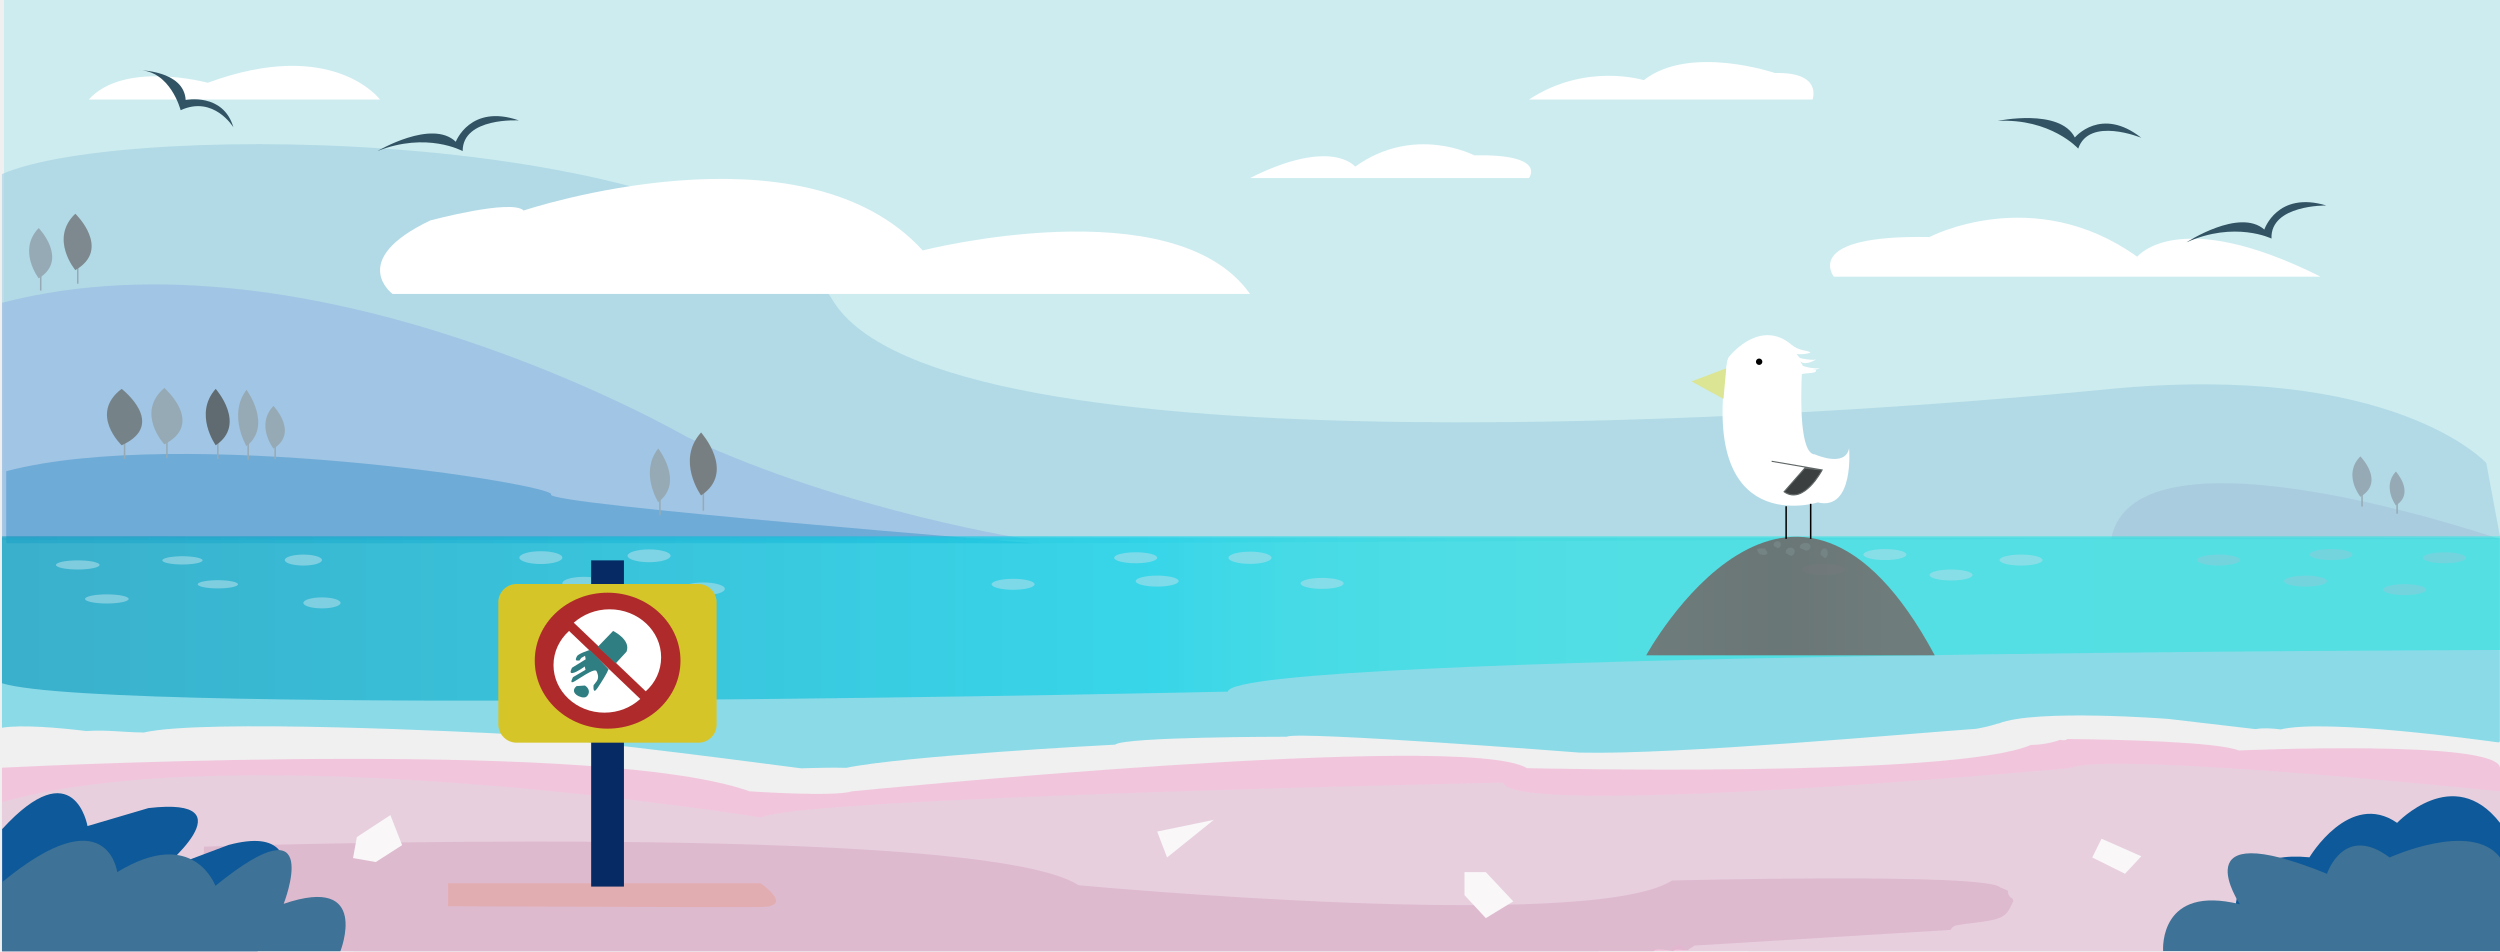
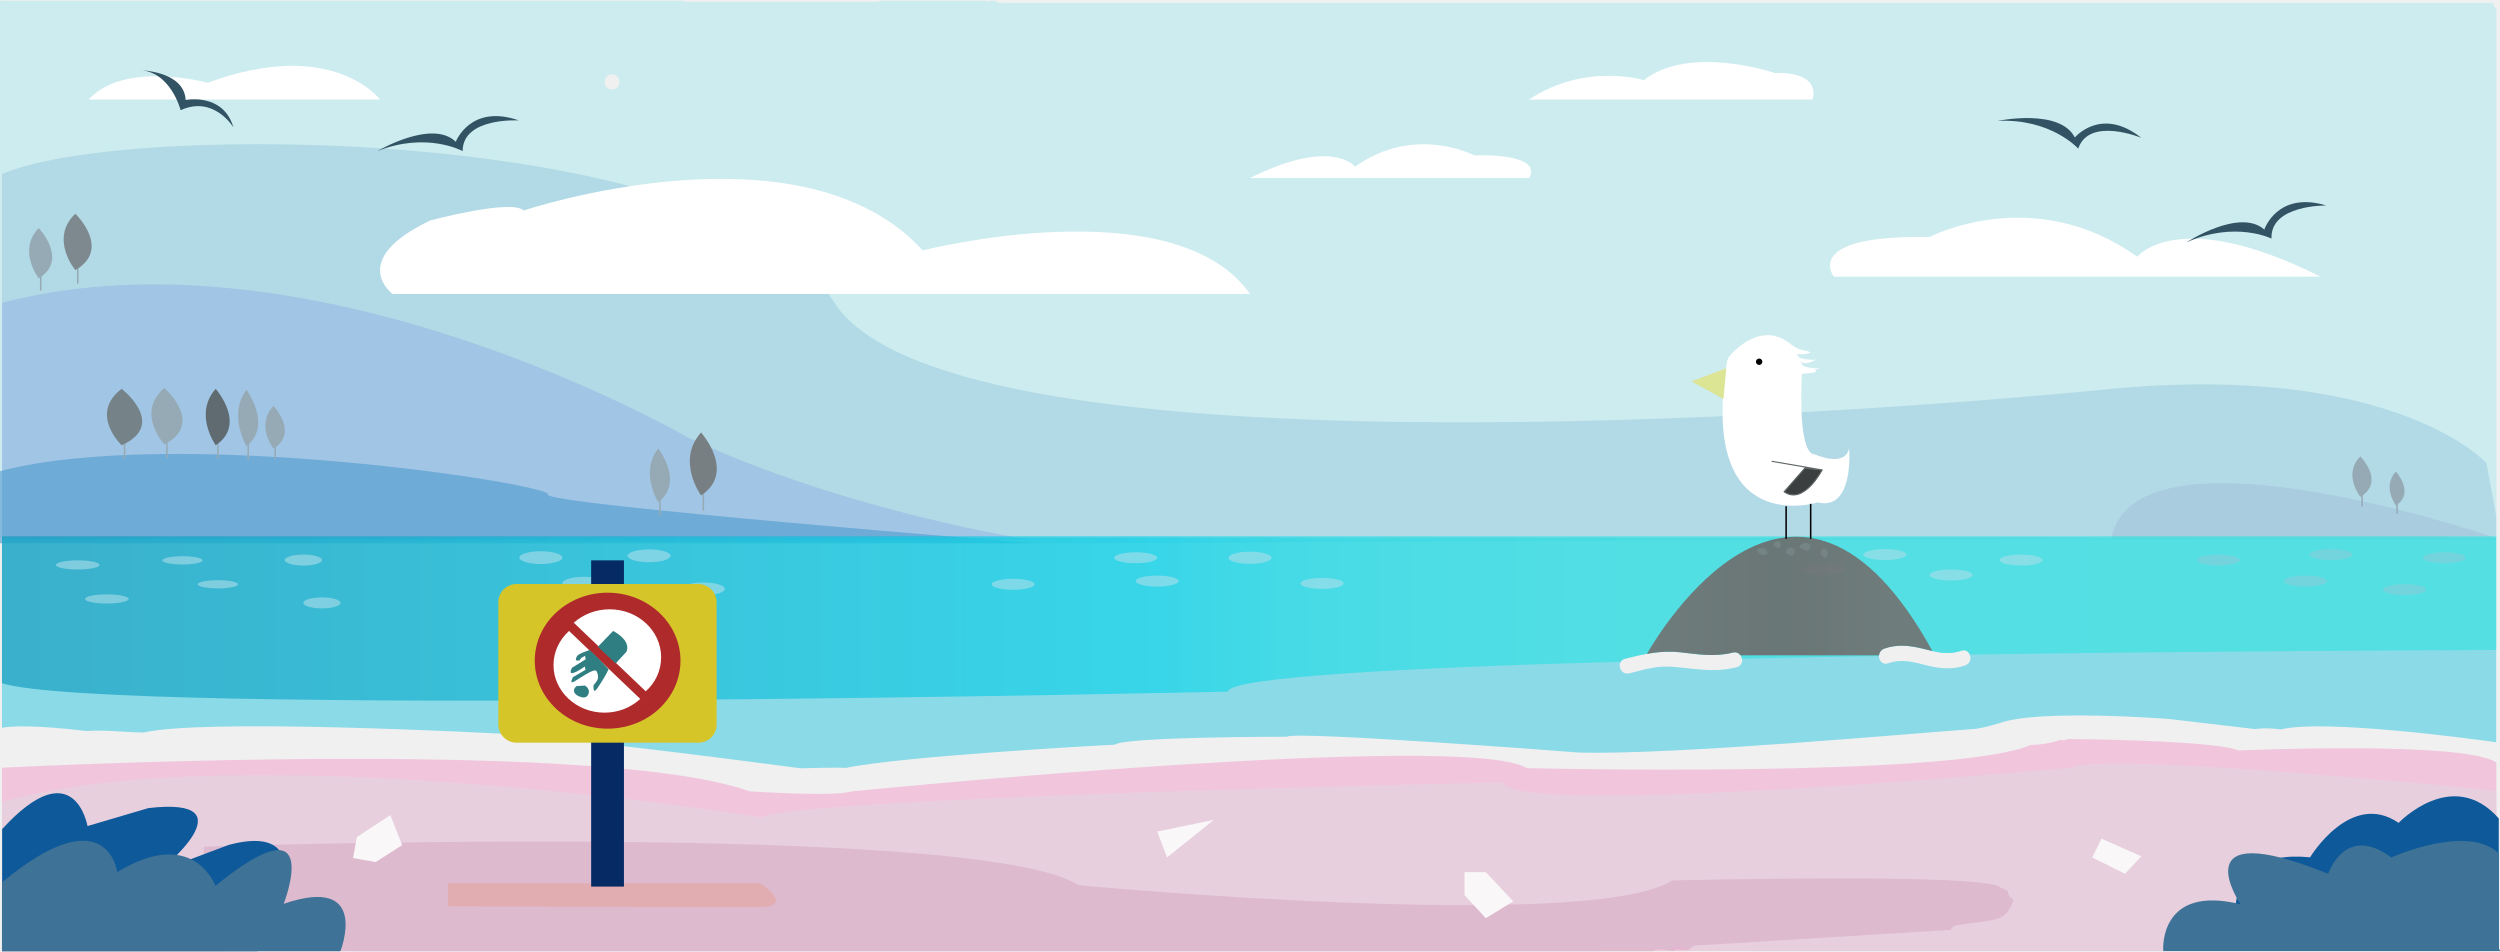
<svg xmlns="http://www.w3.org/2000/svg" version="1.1" x="0px" y="0px" viewBox="0 0 1640 624" style="enable-background:new 0 0 1640 624;" xml:space="preserve">
  <style type="text/css">
	.st0{opacity:0.6;fill:#B6E9EF;}
	.st1{fill:none;}
	.st2{opacity:0.6;fill:#A0CFE0;}
	.st3{fill:#C4D1D6;}
	.st4{opacity:0.6;fill:#96B8E2;}
	.st5{opacity:0.6;fill:#4E9ACE;}
	.st6{opacity:0.6;fill:#A5C3DB;}
	.st7{fill:#FFFFFF;}
	.st8{fill:#315363;}
	.st9{stroke:#96AAB5;stroke-miterlimit:10;}
	.st10{fill:#96AAB5;}
	.st11{fill:#7D898E;stroke:#96AAB5;stroke-miterlimit:10;}
	.st12{fill:#7D898E;}
	.st13{fill:#758389;stroke:#96AAB5;stroke-miterlimit:10;}
	.st14{fill:#758389;}
	.st15{fill:#5F6B70;stroke:#96AAB5;stroke-miterlimit:10;}
	.st16{fill:#5F6B70;}
	.st17{fill:#787F82;stroke:#96AAB5;stroke-miterlimit:10;}
	.st18{fill:#787F82;}
	.st19{opacity:0.6;fill:#47CCE2;}
	.st20{opacity:0.6;fill:url(#SVGID_1_);}
	.st21{opacity:0.6;fill:#ACDEEA;}
	.st22{opacity:0.6;fill:#88CDD8;}
	.st23{opacity:0.6;fill:#F2AAD0;}
	.st24{opacity:0.8;fill:#E5D1DF;}
	.st25{opacity:0.6;fill:#D8ABC5;}
	.st26{fill:#F9F7F8;}
	.st27{fill:#0D5999;}
	.st28{fill:#3E7296;}
	.st29{opacity:0.8;fill:#E2AAAA;}
	.st30{opacity:0.9;fill:url(#SVGID_2_);enable-background:new    ;}
	.st31{fill:#3B3F3F;stroke:#606666;stroke-width:0.75;stroke-miterlimit:10;}
	.st32{fill:#DBE593;}
	.st33{fill:#020202;stroke:#000000;stroke-miterlimit:10;}
	.st34{fill:none;stroke:#000000;stroke-miterlimit:10;}
	.st35{fill:#748384;}
	.st36{fill:#062A63;}
	.st37{fill:#D6C529;}
	.st38{fill:#AF2B2B;}
	.st39{fill:#2E7E82;}
</style>
  <g id="圖層_2">
-     <rect x="2.6" y="-0.9" class="st0" width="1638.1" height="353.5" />
+     <path class="st0" d="M1637.6,5.9c-0.2-0.2-0.4-0.3-0.5-0.5c-1.2-1.1-1.6-2.3-1.6-3.5H656.6c-1.5,0-2.7-0.5-3.5-1.4h-3.5   c-0.1,0-0.2,0.1-0.2,0.1c-0.4,0.1-0.9,0.1-1.3,0.2c-0.5,0-1.1-0.1-1.6-0.3h-69.1c-0.7,0.4-1.5,0.7-2.5,0.7H450.3   c-1,0-1.8-0.2-2.5-0.7H2.2C1.4,0.5,0.6,0.3,0,0v352.6h1637.6V5.9z M401.5,58.7c-6.4,0-6.4-10,0-10   C407.9,48.7,407.9,58.7,401.5,58.7z" />
  </g>
  <g id="圖層_3">
-     <path class="st1" d="M6.8,347.7C552,348,1095,348,1640,348c0-15,0-30,0-44.6" />
-     <path class="st2" d="M1631,303.7c0,0-60.8-66.7-248.2-48.4C1195.5,273.7,617,313.7,546.3,197C477.4,83.1,81.7,78.7,1.3,114.2v237.9   l671.5,4.4L1640,352L1631,303.7z" />
+     <path class="st1" d="M6.8,347.7C550,348,1093,348,1635.8,348" />
+     <path class="st2" d="M1637.6,338.9l-6.5-35.2c0,0-60.8-66.7-248.2-48.4C1195.5,273.7,617,313.7,546.3,197   C477.4,83.1,81.7,78.7,1.3,114.2v237.9l671.5,4.4l964.7-4.4V338.9z" />
  </g>
  <g id="圖層_4">
    <path class="st3" d="M678.7-89.2" />
    <path class="st3" d="M678.7-89.2" />
    <path class="st3" d="M673.3-89.2" />
    <path class="st4" d="M1.3,354.3H677c0,0-120.7-18.2-226.3-67.6c0,0-243.9-141.5-449.3-88.1V354.3z" />
  </g>
  <g id="圖層_5">
-     <path class="st5" d="M4.1,356.4h673.8c0,0-320.7-25.6-316.4-32c4.2-6.4-242.6-45.5-357.4-15.3V356.4z" />
+     <path class="st5" d="M0,356.4h677.9c0,0-322.6-25.6-318.4-32c4.3-6.4-244.1-45.5-359.6-15.3V356.4z" />
  </g>
  <g id="圖層_8">
-     <path class="st6" d="M1384.9,353.7H1640C1640,353.7,1400,271.1,1384.9,353.7z" />
+     <path class="st6" d="M1637.6,352.9c-25.2-8.4-238.5-77-252.7,0.8h252.7V352.9z" />
  </g>
  <g id="圖層_6">
    <path class="st7" d="M1003,65.3H1189c0,0,7-18.2-24.7-17.4c0,0-55.7-19-86,4.7C1078.4,52.6,1040.3,40.7,1003,65.3z" />
    <path class="st7" d="M820,116.8h183c0,0,12.4-15.8-35.9-14.9c0,0-39.1-20.5-78.1,7.4C888.9,109.3,873.9,89.8,820,116.8z" />
    <path class="st7" d="M820,192.8H257.5c0,0-30-22.1,24.8-48.2c0,0,53.4-14.3,61.2-6.5c0,0,182.4-61,261.8,26.2   C605.3,164.2,770.3,122.4,820,192.8z" />
    <path class="st7" d="M58.2,65.3h191.1c0,0-30.9-41.3-113-11C136.3,54.3,81.6,39.4,58.2,65.3z" />
    <path class="st7" d="M1522.3,181.5H1203c0,0-21.7-27.6,62.7-26c0,0,68.2-35.8,136.3,12.9C1402.1,168.5,1428.3,134.4,1522.3,181.5z" />
  </g>
  <g id="圖層_7">
    <path class="st8" d="M247.6,99.1c0,0,35.8-21.2,51.4-6.1c0,0,9.5-25.1,41.4-14c0,0-36.9-2.2-36.9,20.1   C303.4,99.1,280,86.2,247.6,99.1z" />
    <path class="st8" d="M90.5,46c0,0,30.2,0,31.3,19.6c0,0,24.6-5,31.3,17.9c0,0-12.9-21.2-34.6-11.2C118.5,72.3,111.8,46,90.5,46z" />
    <path class="st8" d="M1310.5,79.3c0,0,40.7-8.5,50.6,10.9c0,0,17.1-20.7,43.6,0.2c0,0-34.2-14.1-41.4,7.1   C1363.3,97.4,1345.3,77.6,1310.5,79.3z" />
    <path class="st8" d="M1434.3,159c0,0,34.8-22.8,51.1-8.4c0,0,8.4-25.5,40.7-15.8c0,0-36.9-0.6-36,21.7   C1490.1,156.5,1466.1,144.7,1434.3,159z" />
  </g>
  <g id="圖層_9">
    <g>
      <line class="st9" x1="26.7" y1="174.6" x2="26.7" y2="190.6" />
      <path class="st10" d="M25.4,182.6c0,0-14.2-18.4,0-33C25.4,149.6,45.3,170.4,25.4,182.6z" />
    </g>
    <g>
      <line class="st11" x1="51" y1="168.2" x2="51" y2="186.1" />
      <path class="st12" d="M49.4,177.2c0,0-17.2-20.6,0-37C49.4,140.1,73.5,163.4,49.4,177.2z" />
    </g>
    <g>
      <line class="st13" x1="81.7" y1="283.1" x2="81.7" y2="301.1" />
      <path class="st14" d="M79.8,292.1c0,0-21.7-20.6,0-37C79.8,255.1,110.1,278.4,79.8,292.1z" />
    </g>
    <g>
      <line class="st9" x1="109.5" y1="282.6" x2="109.5" y2="300.5" />
      <path class="st10" d="M107.8,291.5c0,0-19.1-20.6,0-37C107.8,254.5,134.6,277.8,107.8,291.5z" />
    </g>
    <g>
      <line class="st15" x1="142.9" y1="283.1" x2="142.9" y2="301.1" />
      <path class="st16" d="M141.5,292.1c0,0-14.7-20.6,0-37C141.5,255.1,162.1,278.4,141.5,292.1z" />
    </g>
    <g>
      <line class="st9" x1="162.8" y1="283.7" x2="162.8" y2="301.6" />
      <path class="st10" d="M161.7,292.7c0,0-12.4-20.6,0-37C161.7,255.7,179,279,161.7,292.7z" />
    </g>
    <g>
      <line class="st9" x1="180.5" y1="287.5" x2="180.5" y2="301.1" />
      <path class="st10" d="M179.4,294.3c0,0-12-15.5,0-28C179.4,266.3,196.2,283.9,179.4,294.3z" />
    </g>
    <g>
      <line class="st9" x1="432.9" y1="320.9" x2="432.9" y2="338" />
      <path class="st10" d="M431.8,329.4c0,0-12.4-19.5,0-35.2C431.8,294.3,449.2,316.4,431.8,329.4z" />
    </g>
    <g>
      <line class="st17" x1="461.4" y1="315" x2="461.4" y2="335" />
      <path class="st18" d="M459.9,325c0,0-16.6-22.9,0-41.3C459.9,283.7,483.1,309.7,459.9,325z" />
    </g>
    <g>
      <line class="st9" x1="1549.5" y1="319.4" x2="1549.5" y2="332.3" />
      <path class="st10" d="M1548.4,325.9c0,0-11.8-14.7,0-26.5C1548.4,299.4,1564.9,316.1,1548.4,325.9z" />
    </g>
    <g>
      <line class="st9" x1="1572.5" y1="326.2" x2="1572.5" y2="337" />
      <path class="st10" d="M1571.7,331.6c0,0-9.2-12.4,0-22.3C1571.7,309.3,1584.5,323.4,1571.7,331.6z" />
    </g>
  </g>
  <g id="圖層_10">
-     <path class="st19" d="M1639,352.7H1.3v124.7c13-2.1,36.6-0.1,55.7,2.2c0.3-0.1,0.6-0.1,0.9-0.1c11.8-0.8,23.6,0.9,35.4,1   c0.3,0,0.5,0,0.7,0.1c39.4-9.3,217.1-0.3,244.5,1.2c1,0.1,1.3,1.4,0.4,1.9c5.9-3.1,135.5,13.6,186.5,20.3   c9.9-0.2,19.8-0.6,29.7-0.3c37.7-7.8,169.4-14.9,176.2-15.2c0.2,0,0.3-0.1,0.5-0.2c7.9-4.9,107.1-5,112.1-5c0.1,0,0.2,0,0.4-0.1   c8.8-3.6,189.5,10.3,191.7,10.5c0,0,0,0,0,0c63,1.6,219.1-12.7,260.3-15.6c4.6-0.8,9.2-1.8,13.7-3.3c0.4-0.1,0.7-0.2,1.1-0.2   c24.4-9.7,111.2-3,111.2-3l57.3,6.7c5.2-0.9,10.7-0.5,15.8,0.1c0.2,0,0.5,0.1,0.7,0.1c29.7-7.1,130.8,6.9,142.7,8.5   c0.6,0.1,1.1-0.4,1.1-1V353.7C1640,353.2,1639.6,352.7,1639,352.7z" />
+     <path class="st19" d="M1.3,352.7v124.7c13-2.1,36.6-0.1,55.7,2.2c0.3-0.1,0.6-0.1,0.9-0.1c11.8-0.8,23.6,0.9,35.4,1   c0.3,0,0.5,0,0.7,0.1c39.4-9.3,217.1-0.3,244.5,1.2c1,0.1,1.3,1.4,0.4,1.9c5.9-3.1,135.5,13.6,186.5,20.3   c9.9-0.2,19.8-0.6,29.7-0.3c37.7-7.8,169.4-14.9,176.2-15.2c0.2,0,0.3-0.1,0.5-0.2c7.9-4.9,107.1-5,112.1-5c0.1,0,0.2,0,0.4-0.1   c8.8-3.6,189.5,10.3,191.7,10.5c0,0,0,0,0,0c63,1.6,219.1-12.7,260.3-15.6c4.6-0.8,9.2-1.8,13.7-3.3c0.4-0.1,0.7-0.2,1.1-0.2   c24.4-9.7,111.2-3,111.2-3l57.3,6.7c5.2-0.9,10.7-0.5,15.8,0.1c0.2,0,0.5,0.1,0.7,0.1c28.8-6.9,124.8,6.1,141.4,8.4V352.7H1.3z    M1139.3,437.7c-11.3,3-21.6,1.8-33,0.6c-6.4-0.7-12.7-1.5-19.1-0.7c-6.2,0.8-12.3,2.6-18.4,4.1c-6.3,1.6-8.9-8.1-2.7-9.6   c12.2-3.1,23.6-5.6,36.2-4.2c11.6,1.3,22.8,3.2,34.3,0.2C1142.9,426.4,1145.5,436,1139.3,437.7z M1289.2,436.5   c-8.4,3-16.7,2.1-25.2,0c-8.6-2.2-16.5-4.5-25.3-1.4c-6.1,2.2-8.7-7.5-2.7-9.6c8.4-3,16.7-2.1,25.2,0c8.6,2.2,16.5,4.5,25.3,1.4   C1292.7,424.7,1295.2,434.4,1289.2,436.5z" />
  </g>
  <g id="圖層_11">
    <linearGradient id="SVGID_1_" gradientUnits="userSpaceOnUse" x1="-4.118" y1="405.738" x2="1640" y2="405.738">
      <stop offset="0" style="stop-color:#0393B8" />
      <stop offset="0.464" style="stop-color:#00D3E9" />
      <stop offset="0.482" style="stop-color:#09D6E7" />
      <stop offset="0.529" style="stop-color:#1ADCE4" />
      <stop offset="0.587" style="stop-color:#25E0E2" />
      <stop offset="0.668" style="stop-color:#2CE2E0" />
      <stop offset="0.894" style="stop-color:#2EE3E0" />
    </linearGradient>
-     <path class="st20" d="M1.3,351.8v96.4c70.4,22,804.2,5.5,804.2,5.5c1.8-25.5,834.5-27.3,834.5-27.3v-74.6H1.3z" />
+     <path class="st20" d="M1.3,351.8v96.4c70.4,22,804.2,5.5,804.2,5.5c0.7-9.4,114.4-15.6,257.7-19.6c0.6-0.9,1.5-1.6,2.9-2   c12.2-3.1,23.6-5.6,36.2-4.2c11.6,1.3,22.8,3.2,34.3,0.2c3.3-0.9,5.6,1.4,6.1,4c29.6-0.7,59.8-1.2,89.9-1.7c0-2,1-4,3.4-4.9   c8.4-3,16.7-2.1,25.2,0c8.6,2.2,16.5,4.5,25.3,1.4c2.8-1,4.8,0.5,5.6,2.5c170.1-2.5,324.4-2.9,345.4-3v-74.6H1.3z" />
  </g>
  <g id="圖層_12">
    <ellipse class="st21" cx="70.1" cy="392.9" rx="14.3" ry="3" />
    <ellipse class="st21" cx="51" cy="370.6" rx="14.3" ry="3" />
    <ellipse class="st21" cx="142.9" cy="383.3" rx="13.2" ry="2.7" />
    <ellipse class="st21" cx="119.7" cy="367.6" rx="13.2" ry="2.7" />
    <ellipse class="st21" cx="211.2" cy="395.5" rx="12.2" ry="3.6" />
    <ellipse class="st21" cx="199" cy="367.4" rx="12.2" ry="3.6" />
    <ellipse class="st21" cx="383" cy="382.6" rx="14.1" ry="4.2" />
    <ellipse class="st21" cx="354.8" cy="365.8" rx="14.1" ry="4.2" />
    <ellipse class="st21" cx="461.4" cy="386.3" rx="14.1" ry="4.2" />
    <ellipse class="st21" cx="425.8" cy="364.6" rx="14.1" ry="4.2" />
    <ellipse class="st21" cx="759.1" cy="381.2" rx="14.1" ry="3.6" />
    <ellipse class="st21" cx="745" cy="365.9" rx="14.1" ry="3.6" />
    <ellipse class="st21" cx="820" cy="365.9" rx="14.1" ry="4" />
    <ellipse class="st21" cx="867.3" cy="382.7" rx="14.1" ry="3.6" />
    <ellipse class="st21" cx="1236.5" cy="363.8" rx="14.1" ry="3.6" />
    <ellipse class="st21" cx="1196.3" cy="373.6" rx="14.1" ry="3.6" />
    <ellipse class="st22" cx="1603.5" cy="365.9" rx="14.1" ry="3.6" />
    <ellipse class="st22" cx="1577.4" cy="386.8" rx="14.1" ry="3.6" />
    <ellipse class="st22" cx="1529.1" cy="363.8" rx="14.1" ry="3.6" />
    <ellipse class="st22" cx="1512.4" cy="381.2" rx="14.1" ry="3.6" />
    <ellipse class="st22" cx="1455.3" cy="367.4" rx="14.1" ry="3.6" />
    <ellipse class="st21" cx="1279.9" cy="377.2" rx="14.1" ry="3.6" />
    <ellipse class="st21" cx="1325.8" cy="367.4" rx="14.1" ry="3.6" />
    <ellipse class="st21" cx="664.6" cy="383.3" rx="14.1" ry="3.6" />
  </g>
  <g id="圖層_13">
-     <path class="st23" d="M1468.7,492.3c-14.3-5.7-80.3-7.2-112.4-7.5c-0.7,0.5-1.7,0.8-2.8,0.8c-0.7,0-1.3-0.1-1.9-0.3   c-6.3,2.2-12.8,3.3-19.4,3.4c-50.8,21.9-330.5,15.2-330.5,15.2c-40.8-24.8-442.8,15.2-442.8,15.2c-11.5,3.8-67.2,0-67.2,0   c-94.7-33.8-442.8-17.8-490.4-15.5V624h1047.3c0.2,0,0.5-0.1,0.8-0.1H1640V503.9C1640,484.8,1468.7,492.3,1468.7,492.3z" />
+     <path class="st23" d="M1637.6,621.2v-121c-20.9-14.4-168.9-7.9-168.9-7.9c-14.3-5.7-80.3-7.2-112.4-7.5c-0.7,0.5-1.7,0.8-2.8,0.8   c-0.7,0-1.3-0.1-1.9-0.3c-6.3,2.2-12.8,3.3-19.4,3.4c-50.8,21.9-330.5,15.2-330.5,15.2c-40.8-24.8-442.8,15.2-442.8,15.2   c-11.5,3.8-67.2,0-67.2,0c-94.7-33.8-442.8-17.8-490.4-15.5V624h1047.3c0.2,0,0.5-0.1,0.8-0.1h588.9   C1637.9,623.2,1637.6,622.3,1637.6,621.2z" />
  </g>
  <g id="圖層_14">
-     <path class="st24" d="M1357.8,503.9c0,0-365.9,33.4-371.7,9.5c0,0-463.7,9.6-486.7,22.9c0,0-340-55-498.1-10.1V624h148.5   c0.5-0.1,1-0.2,1.5-0.2h931.8c0.8-0.8,1.9-1.2,3.4-1.2c3.3,0.1,6.5,0.5,9.6,1.2h0.2c0.5-2,2-3.6,4.7-3.6c2.6,0,4.2,1.6,4.7,3.6   h39.9c0.4,0,0.9,0.1,1.2,0.2H1640V519.1C1640,519.1,1382.7,492.5,1357.8,503.9z" />
+     <path class="st24" d="M1637.6,621.2V518.8c-26.2-2.7-256.3-25.7-279.8-15c0,0-365.9,33.4-371.7,9.5c0,0-463.7,9.6-486.7,22.9   c0,0-340-55-498.1-10.1V624h148.5c0.5-0.1,1-0.2,1.5-0.2h931.8c0.8-0.8,1.9-1.2,3.4-1.2c3.3,0.1,6.5,0.5,9.6,1.2h0.2   c0.5-2,2-3.6,4.7-3.6c2.6,0,4.2,1.6,4.7,3.6h39.9c0.4,0,0.9,0.1,1.2,0.2h491.6C1637.9,623.2,1637.6,622.3,1637.6,621.2z" />
  </g>
  <g id="圖層_16">
    <path class="st25" d="M1320.1,589.4c-2-0.8-3-2.9-2.9-5c-2.6-1.5-5-2.2-5-2.2c-8.3-9.8-215.3-4.6-215.3-4.6   c-53.8,34.5-389.4,3.1-389.4,3.1c-64.6-42.2-573.7-25.3-573.7-25.3l-1.5,67.5c0,0,39.9,0.4,103,1.1h849.3c0.8-0.8,1.9-1.2,3.3-1.2   c3.3,0.1,6.5,0.5,9.7,1.2h0.1c0.5-2,6.5-0.6,9.1-0.6c2.4,0-0.6-1.7,0,0c3-1.9,4.8-3.1,4.8-3.1l168.1-10.3c0.5-1.4,1.6-2.5,3.4-2.9   c5.9-1.2,11.9-1.6,17.8-2.5c4.5-0.7,10.2-1.4,14-4.3c2.9-2.3,4.3-5.9,5.9-9.4C1320.5,590.3,1320.3,589.8,1320.1,589.4z" />
  </g>
  <g id="圖層_17">
    <polygon class="st26" points="759.1,545.5 796.3,537.8 765.6,562.5  " />
    <polygon class="st26" points="974.7,602.3 992.7,591.3 974.7,572.1 960.7,572.1 960.7,587.2  " />
    <polygon class="st26" points="1378.6,550.2 1372.5,562.5 1394,573.2 1404.7,561.7  " />
    <polygon class="st26" points="263.8,554.4 256.1,534.7 234.1,549.1 231.6,562.9 246.5,565.5  " />
  </g>
  <g id="圖層_15">
    <path class="st27" d="M149.9,554.3l-45.2,17c0,0,61.1-49.1-7.3-41.2l-40,11.8c0,0-8.6-49.8-56,2V624H169   C169,624,220.6,535.4,149.9,554.3z" />
    <path class="st28" d="M186.1,592.9c0,0,27.7-70.7-44.8-11.8c0,0-14.2-39.6-64.4-9c0,0-6.4-50.5-75.6,6.7V624h222   C223.3,624,243.4,573.3,186.1,592.9z" />
-     <path class="st27" d="M1640,623.9v-84.1c-30.5-39.3-67.5,0-67.5,0c-31.2-21.6-57.5,22.6-57.5,22.6c-66-6.7-46.2,59.3-45.6,61.4   H1640z" />
-     <path class="st28" d="M1640,623.9v-61.4c-18.7-24.5-72.4,0-72.4,0c-30.2-22.6-41.1,10.7-41.1,10.7c-96.8-39.3-57.1,20-57.1,20   c-52.7-13.1-50.5,29-50.4,30.7H1640z" />
+     <path class="st27" d="M1639.2,621.2v-84.3c-30.3-34.3-65.7,2.9-65.7,2.9c-31.5-21.6-58.1,22.6-58.1,22.6   c-66.6-6.7-46.7,59.3-46,61.4H1640C1639.5,623.2,1639.2,622.3,1639.2,621.2z" />
+     <path class="st28" d="M1639.2,621.2v-61.4c-20.7-19.8-70.5,2.7-70.5,2.7c-30.4-22.6-41.4,10.7-41.4,10.7   c-97.5-39.3-57.5,20-57.5,20c-53.1-13.1-50.9,29-50.7,30.7h221C1639.5,623.2,1639.2,622.3,1639.2,621.2z" />
  </g>
  <g id="圖層_18">
    <path class="st29" d="M293.9,579.4h82.3h122.6c0,0,23.2,15.4,0,15.6c-23.2,0.3-204.9-0.5-204.9-0.5V579.4z" />
  </g>
  <g id="圖層_19">
-     <linearGradient id="SVGID_2_" gradientUnits="userSpaceOnUse" x1="1079.882" y1="234.967" x2="1269.182" y2="234.967" gradientTransform="matrix(1 0 0 -1 0 626)">
+     <linearGradient id="SVGID_2_" gradientUnits="userSpaceOnUse" x1="1079.882" y1="234.964" x2="1269.182" y2="234.964" gradientTransform="matrix(1 0 0 -1 0 626)">
      <stop offset="1.612103e-03" style="stop-color:#727171" />
      <stop offset="0.469" style="stop-color:#6D6B6B" />
      <stop offset="0.846" style="stop-color:#727171" />
    </linearGradient>
-     <path class="st30" d="M1079.9,429.9c0,0,95.3-175,189.3,0H1079.9z" />
+     <path class="st30" d="M1236.1,425.5c8.4-3,16.7-2.1,25.2,0c2.1,0.5,4.2,1.1,6.3,1.5c-89.3-162.6-179.3-11.9-187.2,1.9   c7.2-1.3,14.3-1.8,21.9-1c11.6,1.3,22.8,3.2,34.3,0.2c2.3-0.6,4.1,0.3,5.2,1.8h90.8C1232.8,428.1,1233.9,426.3,1236.1,425.5z" />
    <path class="st7" d="M1213,294.1c-2.6,12.9-22.4,4-22.4,4c-9.8-0.2-9.4-35.1-8.6-52.7c3.3-0.9,10.8-0.2,9-2.9   c-0.1,0.7-8.9,0.4-8.7-3.3c0,0-1-1.3-1.2-2c-0.1-0.4,0.1,0.4,0,0c0-0.3-1.5-1.2,0,0c3.9,3.2,11.6-2.2,10-1.4   c-1.7,0.8-10.1-0.6-10.5-1.1c-0.3-0.3,0.3,0.3,0,0c-0.4-0.5-1.7-1.8-2-2.4c-1.3-0.2,5.1,0.7,9.1-1c-1.7-1.7-7.3-0.8-12.4-5.1   c-19.5-16.6-38.3,4.2-41.5,8.4c-0.1,0.3-0.2,0.7-0.3,1s-0.2,0.6-0.4,0.8c-19.5,117.9,59.3,93.2,59.3,93.2   C1216.6,335.3,1213,294.1,1213,294.1z" />
    <path class="st31" d="M1162.2,302.6l33.1,5.7c0,0-12.1,23.3-24.9,14.3l13.6-15.5l11.3,1.2l-6.9-1.2" />
    <polygon class="st32" points="1132.4,241.6 1109.6,250.2 1130.6,261.7  " />
    <circle class="st33" cx="1154" cy="237.3" r="1.6" />
    <line class="st34" x1="1171.7" y1="332.1" x2="1171.7" y2="353.5" />
    <line class="st34" x1="1187.8" y1="330.5" x2="1187.8" y2="353.5" />
    <path class="st35" d="M1154.9,363.9c-1.5-1.1-2.3-2.4-2.2-3.8c1.6-0.4,3.5-0.5,5.3-0.3c0,0.7,0.7,1.4,1.1,2c0.4,0.7,0.5,1.5-0.5,2   s-3.2,0.3-3.1-0.4" />
    <path class="st35" d="M1182,359.8c-0.8,0.1-1.3-0.6-1.3-1.2c0.1-2,4-3.2,6-1.9c2,1.3,0.9,4.3-1.8,4.6c-1.6-0.7-3.2-1.4-4.8-2.1" />
    <path class="st35" d="M1172.5,363c-0.7,0.1-1.1-0.6-1.1-1.2c0.1-2.1,3.4-3.4,5.1-2s0.7,4.5-1.6,4.9c-1.4-0.7-2.7-1.5-4.1-2.2" />
    <path class="st35" d="M1164.3,358.3c-0.5,0.1-0.9-0.6-0.8-1.1c0.1-1.8,2.7-2.9,4-1.7c1.3,1.2,0.6,3.9-1.2,4.2   c-1.1-0.6-2.1-1.3-3.2-1.9" />
    <path class="st35" d="M1195.1,364.3c-0.5,0.1-0.9-0.8-0.8-1.5c0.1-2.5,2.7-4,4-2.4c1.4,1.7,0.6,5.4-1.2,5.8   c-1.1-0.9-2.1-1.8-3.2-2.6" />
    <g>
      <rect x="387.8" y="367.6" class="st36" width="21.5" height="214" />
      <path class="st37" d="M458.2,487.2H338.9c-6.6,0-12-5.4-12-12v-80.1c0-6.6,5.4-12,12-12h119.2c6.6,0,12,5.4,12,12v80.1    C470.2,481.8,464.8,487.2,458.2,487.2z" />
      <g>
        <ellipse class="st38" cx="398.6" cy="433.4" rx="47.8" ry="44.6" />
        <path class="st7" d="M433.7,431.2c0-17.4-15.1-31.5-33.8-31.5c-9.1,0-17.4,3.4-23.5,8.8l47.2,45     C429.9,447.9,433.7,440,433.7,431.2z" />
        <path class="st7" d="M373.3,413.9c-6.3,5.7-10.2,13.6-10.2,22.4c0,17.2,15,31.2,33.4,31.2c9.2,0,17.4-3.4,23.5-9L373.3,413.9z" />
      </g>
      <path class="st39" d="M392.2,424.3l10-10.4c0,0,11.9,5.8,8.8,13.6l-7.1,7.7L392.2,424.3z" />
    </g>
    <path class="st7" d="M1180.7,244.7c-0.6-1.3,12.5-1.9,13.2-3.2c0.5,0.6-12.1-0.1-12.9-3" />
  </g>
  <g id="圖層_20_1_">
    <path class="st39" d="M386.8,426.4c-0.1,0.1-7.8,2.4-8.4,4.3c0,0-1.5,2.6,0.1,2.6c1.6,0,1.6,0,1.6,0l1.2-1.7l2.5-1.4l0.4,2.3   l-8.9,5.5c0,0-2.4,4,0.3,3.5c2.8-0.4,8-4.3,8-4.3l0.5,2.2l-8.2,4.8c0,0-2.3,4-0.1,3.3s15.2-10.7,15.7-6.8c0,0,1.9,3.4,0,6.1   c-2,2.7-2.1,2.6-2.1,2.6s-0.8,7,2.6,1.9c2.8-4.2,6.1-9.4,7.2-12.3C395.2,434.7,391.1,430.3,386.8,426.4z" />
    <path class="st39" d="M378.8,449.8c-1.8,1-2.7,2.7-2.1,4.2c0.5,1.4,2.2,2.7,4.6,3.3c1,0.3,2,0.3,2.9,0c0.5-0.3,1-0.6,1.2-1   c1.7-2.2,1-4.9-1.7-6.6c-1.9,0.1-3.8,0.3-5.7,0.4" />
  </g>
</svg>
